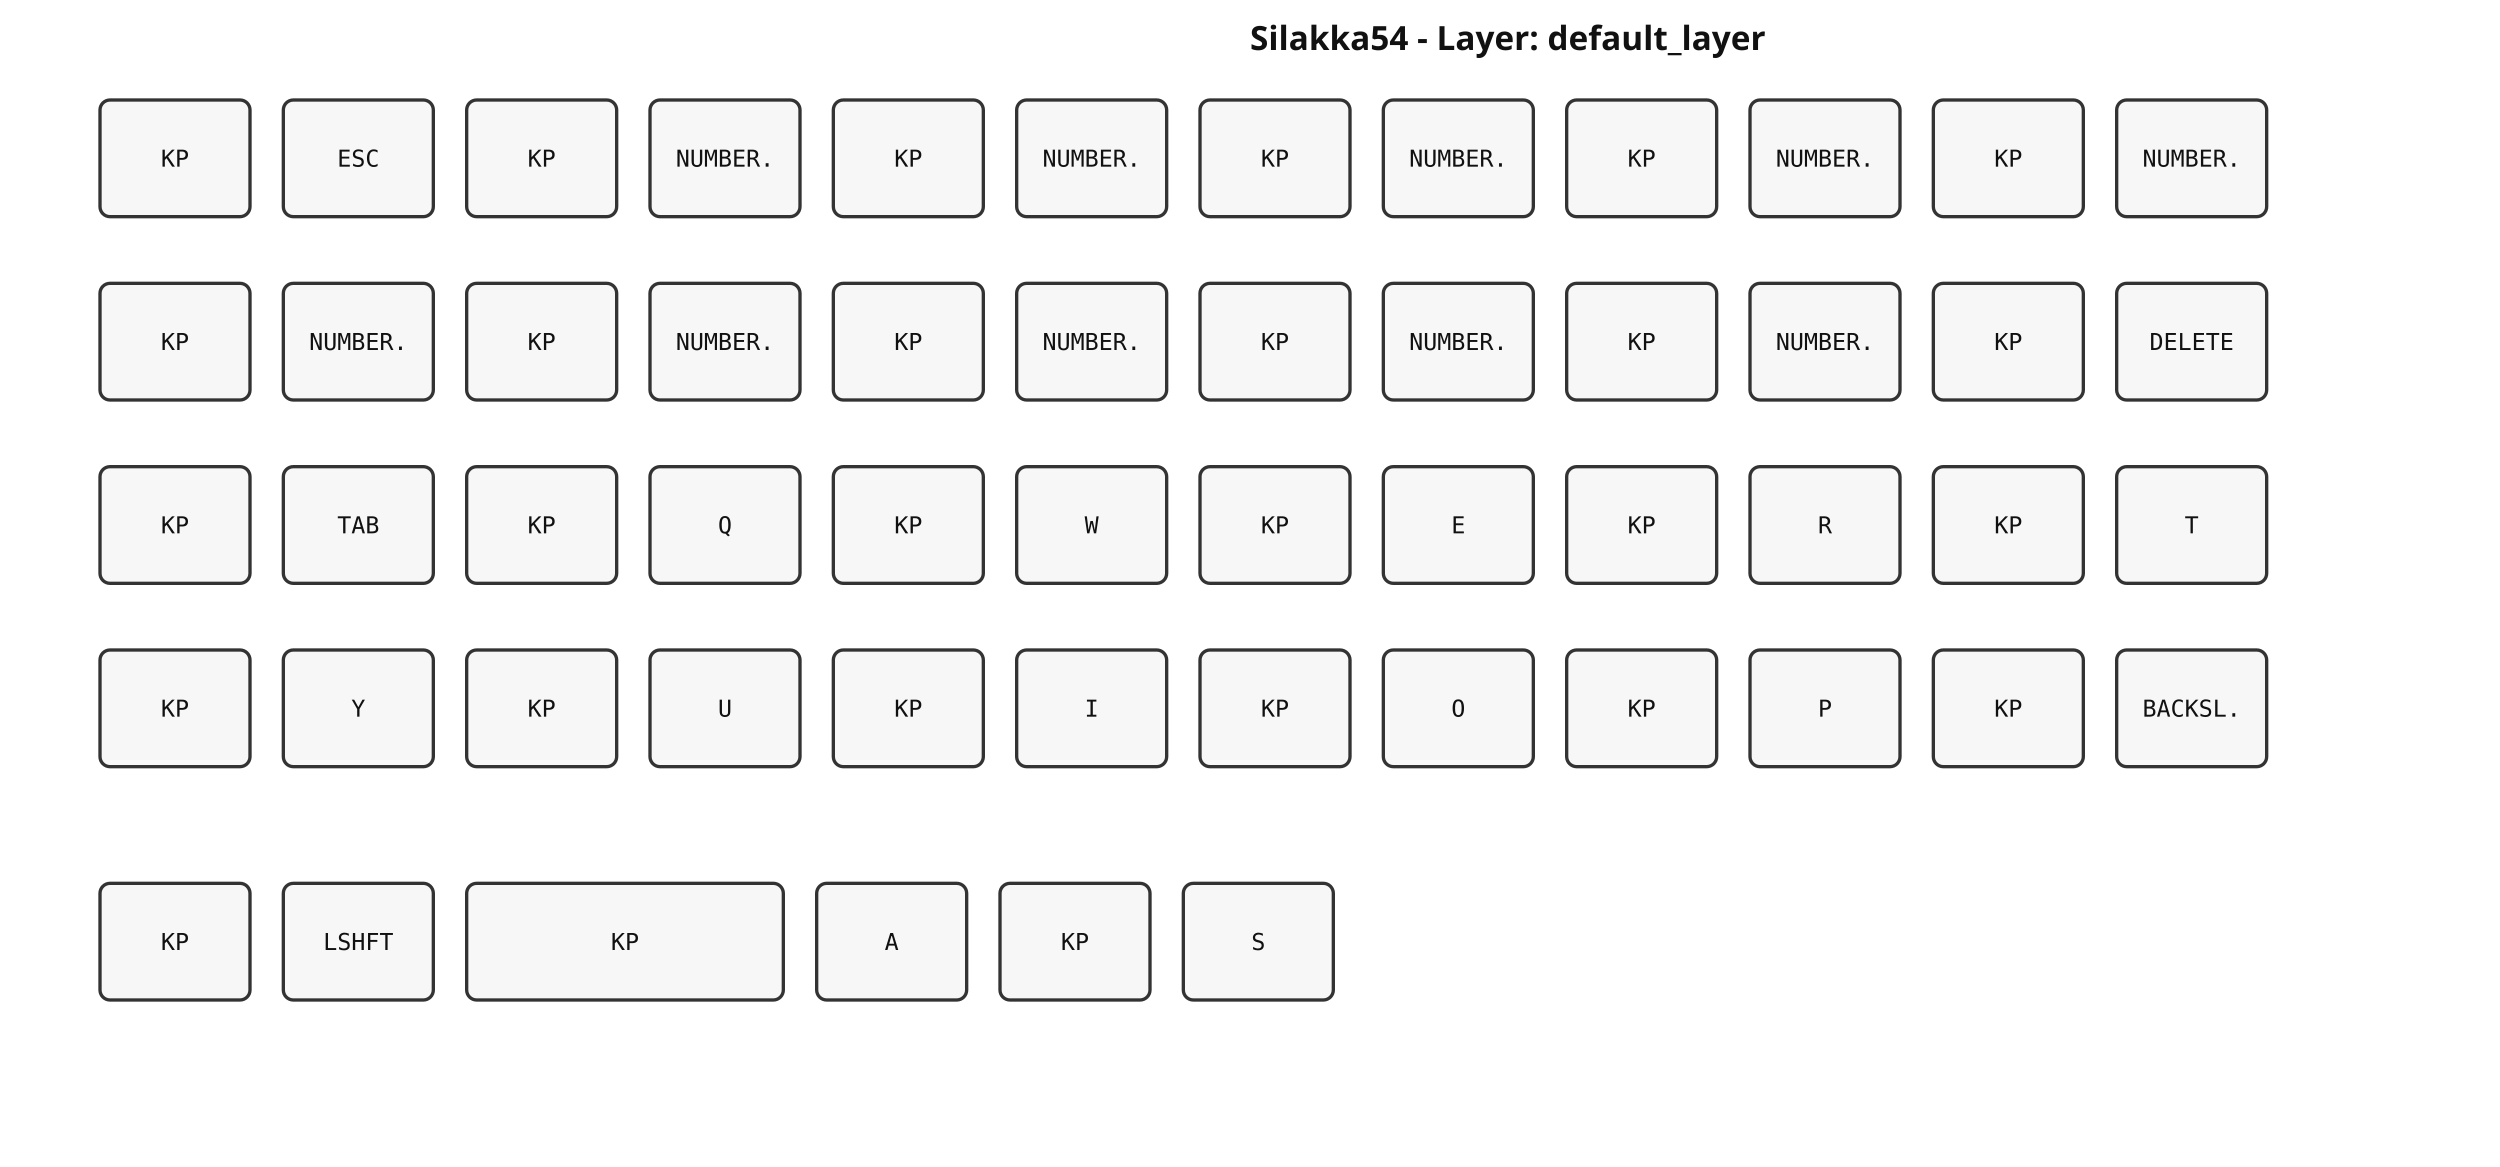
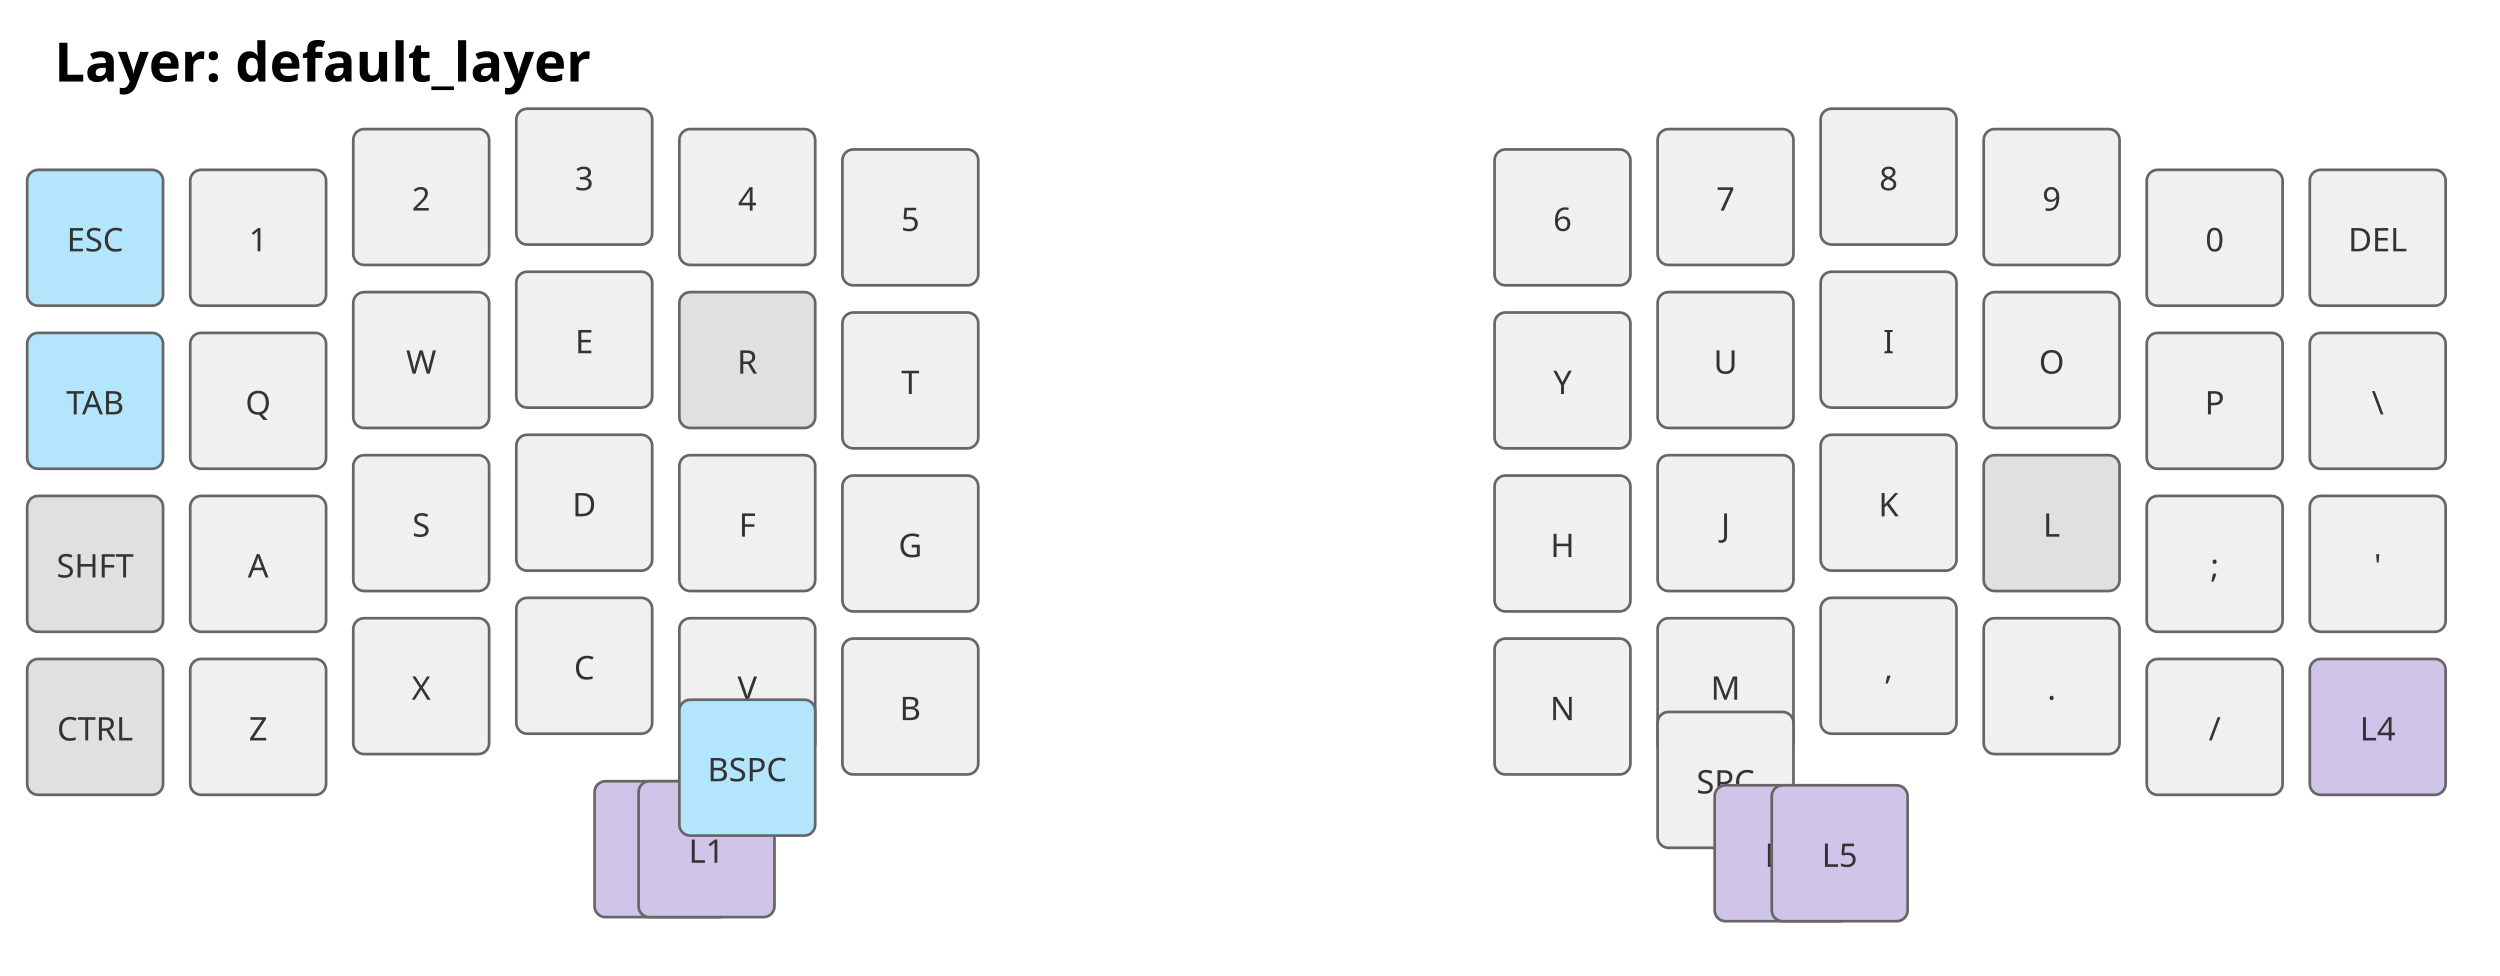
- <svg xmlns="http://www.w3.org/2000/svg" width="1500" height="700" viewBox="0 0 1500 700">
+ <svg xmlns="http://www.w3.org/2000/svg" width="920" height="359" viewBox="0 0 920 359">
  <style>
-     .k{fill:#f7f7f7;stroke:#333;stroke-width:2}
-     .kl{font:14px monospace;fill:#111;text-anchor:middle}
-     .title{font:20px sans-serif;fill:#111;font-weight:bold}
-   </style>
-   <text x="750" y="30" class="title">Silakka54 - Layer: default_layer</text>
-   <g transform="translate(60,60)">
-     <g transform="translate(0,0)">
-       <rect class="k" x="0" y="0" width="90" height="70" rx="6" ry="6" fill="#f7f7f7" />
-       <text x="45" y="40" class="kl">KP</text>
-     </g>
-     <g transform="translate(110,0)">
-       <rect class="k" x="0" y="0" width="90" height="70" rx="6" ry="6" fill="#bbdefb" />
-       <text x="45" y="40" class="kl">ESC</text>
-     </g>
-     <g transform="translate(220,0)">
-       <rect class="k" x="0" y="0" width="90" height="70" rx="6" ry="6" fill="#f7f7f7" />
-       <text x="45" y="40" class="kl">KP</text>
-     </g>
-     <g transform="translate(330,0)">
-       <rect class="k" x="0" y="0" width="90" height="70" rx="6" ry="6" fill="#bbdefb" />
-       <text x="45" y="40" class="kl">NUMBER.</text>
-     </g>
-     <g transform="translate(440,0)">
-       <rect class="k" x="0" y="0" width="90" height="70" rx="6" ry="6" fill="#f7f7f7" />
-       <text x="45" y="40" class="kl">KP</text>
-     </g>
-     <g transform="translate(550,0)">
-       <rect class="k" x="0" y="0" width="90" height="70" rx="6" ry="6" fill="#bbdefb" />
-       <text x="45" y="40" class="kl">NUMBER.</text>
-     </g>
-     <g transform="translate(660,0)">
-       <rect class="k" x="0" y="0" width="90" height="70" rx="6" ry="6" fill="#f7f7f7" />
-       <text x="45" y="40" class="kl">KP</text>
-     </g>
-     <g transform="translate(770,0)">
-       <rect class="k" x="0" y="0" width="90" height="70" rx="6" ry="6" fill="#bbdefb" />
-       <text x="45" y="40" class="kl">NUMBER.</text>
-     </g>
-     <g transform="translate(880,0)">
-       <rect class="k" x="0" y="0" width="90" height="70" rx="6" ry="6" fill="#f7f7f7" />
-       <text x="45" y="40" class="kl">KP</text>
-     </g>
-     <g transform="translate(990,0)">
-       <rect class="k" x="0" y="0" width="90" height="70" rx="6" ry="6" fill="#bbdefb" />
-       <text x="45" y="40" class="kl">NUMBER.</text>
-     </g>
-     <g transform="translate(1100,0)">
-       <rect class="k" x="0" y="0" width="90" height="70" rx="6" ry="6" fill="#f7f7f7" />
-       <text x="45" y="40" class="kl">KP</text>
-     </g>
-     <g transform="translate(1210,0)">
-       <rect class="k" x="0" y="0" width="90" height="70" rx="6" ry="6" fill="#bbdefb" />
-       <text x="45" y="40" class="kl">NUMBER.</text>
-     </g>
-     <g transform="translate(0,110)">
-       <rect class="k" x="0" y="0" width="90" height="70" rx="6" ry="6" fill="#f7f7f7" />
-       <text x="45" y="40" class="kl">KP</text>
-     </g>
-     <g transform="translate(110,110)">
-       <rect class="k" x="0" y="0" width="90" height="70" rx="6" ry="6" fill="#bbdefb" />
-       <text x="45" y="40" class="kl">NUMBER.</text>
-     </g>
-     <g transform="translate(220,110)">
-       <rect class="k" x="0" y="0" width="90" height="70" rx="6" ry="6" fill="#f7f7f7" />
-       <text x="45" y="40" class="kl">KP</text>
-     </g>
-     <g transform="translate(330,110)">
-       <rect class="k" x="0" y="0" width="90" height="70" rx="6" ry="6" fill="#bbdefb" />
-       <text x="45" y="40" class="kl">NUMBER.</text>
-     </g>
-     <g transform="translate(440,110)">
-       <rect class="k" x="0" y="0" width="90" height="70" rx="6" ry="6" fill="#f7f7f7" />
-       <text x="45" y="40" class="kl">KP</text>
-     </g>
-     <g transform="translate(550,110)">
-       <rect class="k" x="0" y="0" width="90" height="70" rx="6" ry="6" fill="#bbdefb" />
-       <text x="45" y="40" class="kl">NUMBER.</text>
-     </g>
-     <g transform="translate(660,110)">
-       <rect class="k" x="0" y="0" width="90" height="70" rx="6" ry="6" fill="#f7f7f7" />
-       <text x="45" y="40" class="kl">KP</text>
-     </g>
-     <g transform="translate(770,110)">
-       <rect class="k" x="0" y="0" width="90" height="70" rx="6" ry="6" fill="#bbdefb" />
-       <text x="45" y="40" class="kl">NUMBER.</text>
-     </g>
-     <g transform="translate(880,110)">
-       <rect class="k" x="0" y="0" width="90" height="70" rx="6" ry="6" fill="#f7f7f7" />
-       <text x="45" y="40" class="kl">KP</text>
-     </g>
-     <g transform="translate(990,110)">
-       <rect class="k" x="0" y="0" width="90" height="70" rx="6" ry="6" fill="#bbdefb" />
-       <text x="45" y="40" class="kl">NUMBER.</text>
-     </g>
-     <g transform="translate(1100,110)">
-       <rect class="k" x="0" y="0" width="90" height="70" rx="6" ry="6" fill="#f7f7f7" />
-       <text x="45" y="40" class="kl">KP</text>
-     </g>
-     <g transform="translate(1210,110)">
-       <rect class="k" x="0" y="0" width="90" height="70" rx="6" ry="6" fill="#bbdefb" />
-       <text x="45" y="40" class="kl">DELETE</text>
-     </g>
-     <g transform="translate(0,220)">
-       <rect class="k" x="0" y="0" width="90" height="70" rx="6" ry="6" fill="#f7f7f7" />
-       <text x="45" y="40" class="kl">KP</text>
-     </g>
-     <g transform="translate(110,220)">
-       <rect class="k" x="0" y="0" width="90" height="70" rx="6" ry="6" fill="#c8e6c9" />
-       <text x="45" y="40" class="kl">TAB</text>
-     </g>
-     <g transform="translate(220,220)">
-       <rect class="k" x="0" y="0" width="90" height="70" rx="6" ry="6" fill="#f7f7f7" />
-       <text x="45" y="40" class="kl">KP</text>
-     </g>
-     <g transform="translate(330,220)">
-       <rect class="k" x="0" y="0" width="90" height="70" rx="6" ry="6" fill="#bbdefb" />
-       <text x="45" y="40" class="kl">Q</text>
-     </g>
-     <g transform="translate(440,220)">
-       <rect class="k" x="0" y="0" width="90" height="70" rx="6" ry="6" fill="#f7f7f7" />
-       <text x="45" y="40" class="kl">KP</text>
-     </g>
-     <g transform="translate(550,220)">
-       <rect class="k" x="0" y="0" width="90" height="70" rx="6" ry="6" fill="#bbdefb" />
-       <text x="45" y="40" class="kl">W</text>
-     </g>
-     <g transform="translate(660,220)">
-       <rect class="k" x="0" y="0" width="90" height="70" rx="6" ry="6" fill="#f7f7f7" />
-       <text x="45" y="40" class="kl">KP</text>
-     </g>
-     <g transform="translate(770,220)">
-       <rect class="k" x="0" y="0" width="90" height="70" rx="6" ry="6" fill="#bbdefb" />
-       <text x="45" y="40" class="kl">E</text>
-     </g>
-     <g transform="translate(880,220)">
-       <rect class="k" x="0" y="0" width="90" height="70" rx="6" ry="6" fill="#f7f7f7" />
-       <text x="45" y="40" class="kl">KP</text>
-     </g>
-     <g transform="translate(990,220)">
-       <rect class="k" x="0" y="0" width="90" height="70" rx="6" ry="6" fill="#bbdefb" />
-       <text x="45" y="40" class="kl">R</text>
-     </g>
-     <g transform="translate(1100,220)">
-       <rect class="k" x="0" y="0" width="90" height="70" rx="6" ry="6" fill="#f7f7f7" />
-       <text x="45" y="40" class="kl">KP</text>
-     </g>
-     <g transform="translate(1210,220)">
-       <rect class="k" x="0" y="0" width="90" height="70" rx="6" ry="6" fill="#bbdefb" />
-       <text x="45" y="40" class="kl">T</text>
-     </g>
-     <g transform="translate(0,330)">
-       <rect class="k" x="0" y="0" width="90" height="70" rx="6" ry="6" fill="#f7f7f7" />
-       <text x="45" y="40" class="kl">KP</text>
-     </g>
-     <g transform="translate(110,330)">
-       <rect class="k" x="0" y="0" width="90" height="70" rx="6" ry="6" fill="#bbdefb" />
-       <text x="45" y="40" class="kl">Y</text>
-     </g>
-     <g transform="translate(220,330)">
-       <rect class="k" x="0" y="0" width="90" height="70" rx="6" ry="6" fill="#f7f7f7" />
-       <text x="45" y="40" class="kl">KP</text>
-     </g>
-     <g transform="translate(330,330)">
-       <rect class="k" x="0" y="0" width="90" height="70" rx="6" ry="6" fill="#bbdefb" />
-       <text x="45" y="40" class="kl">U</text>
-     </g>
-     <g transform="translate(440,330)">
-       <rect class="k" x="0" y="0" width="90" height="70" rx="6" ry="6" fill="#f7f7f7" />
-       <text x="45" y="40" class="kl">KP</text>
-     </g>
-     <g transform="translate(550,330)">
-       <rect class="k" x="0" y="0" width="90" height="70" rx="6" ry="6" fill="#bbdefb" />
-       <text x="45" y="40" class="kl">I</text>
-     </g>
-     <g transform="translate(660,330)">
-       <rect class="k" x="0" y="0" width="90" height="70" rx="6" ry="6" fill="#f7f7f7" />
-       <text x="45" y="40" class="kl">KP</text>
-     </g>
-     <g transform="translate(770,330)">
-       <rect class="k" x="0" y="0" width="90" height="70" rx="6" ry="6" fill="#bbdefb" />
-       <text x="45" y="40" class="kl">O</text>
-     </g>
-     <g transform="translate(880,330)">
-       <rect class="k" x="0" y="0" width="90" height="70" rx="6" ry="6" fill="#f7f7f7" />
-       <text x="45" y="40" class="kl">KP</text>
-     </g>
-     <g transform="translate(990,330)">
-       <rect class="k" x="0" y="0" width="90" height="70" rx="6" ry="6" fill="#bbdefb" />
-       <text x="45" y="40" class="kl">P</text>
-     </g>
-     <g transform="translate(1100,330)">
-       <rect class="k" x="0" y="0" width="90" height="70" rx="6" ry="6" fill="#f7f7f7" />
-       <text x="45" y="40" class="kl">KP</text>
-     </g>
-     <g transform="translate(1210,330)">
-       <rect class="k" x="0" y="0" width="90" height="70" rx="6" ry="6" fill="#bbdefb" />
-       <text x="45" y="40" class="kl">BACKSL.</text>
-     </g>
-     <g transform="translate(0,470)">
-       <rect class="k" x="0" y="0" width="90" height="70" rx="6" ry="6" fill="#f7f7f7" />
-       <text x="45" y="40" class="kl">KP</text>
-     </g>
-     <g transform="translate(110,470)">
-       <rect class="k" x="0" y="0" width="90" height="70" rx="6" ry="6" fill="#bbdefb" />
-       <text x="45" y="40" class="kl">LSHFT</text>
-     </g>
-     <g transform="translate(220,470)">
-       <rect class="k" x="0" y="0" width="190" height="70" rx="6" ry="6" fill="#f7f7f7" />
-       <text x="95" y="40" class="kl">KP</text>
-     </g>
-     <g transform="translate(430,470)">
-       <rect class="k" x="0" y="0" width="90" height="70" rx="6" ry="6" fill="#bbdefb" />
-       <text x="45" y="40" class="kl">A</text>
-     </g>
-     <g transform="translate(540,470)">
-       <rect class="k" x="0" y="0" width="90" height="70" rx="6" ry="6" fill="#f7f7f7" />
-       <text x="45" y="40" class="kl">KP</text>
-     </g>
-     <g transform="translate(650,470)">
-       <rect class="k" x="0" y="0" width="90" height="70" rx="6" ry="6" fill="#bbdefb" />
-       <text x="45" y="40" class="kl">S</text>
-     </g>
+ .key { fill: #f0f0f0; stroke: #666; stroke-width: 1; rx: 4; }
+ .label { font-family: sans-serif; font-size: 12px; text-anchor: middle; fill: #333; }
+ .sub { font-size: 9px; fill: #888; }
+ .mod { fill: #e0e0e0; }
+ .layer { fill: #d1c4e9; }
+ .special { fill: #b3e5fc; }
+ </style>
+   <text x="20" y="30" font-family="sans-serif" font-size="20" font-weight="bold">Layer: default_layer</text>
+   <g transform="translate(10,62.5)">
+     <rect class="key special" width="50" height="50" />
+     <text x="25.0" y="30.0" class="label">ESC</text>
+   </g>
+   <g transform="translate(70,62.5)">
+     <rect class="key" width="50" height="50" />
+     <text x="25.0" y="30.0" class="label">1</text>
+   </g>
+   <g transform="translate(130,47.5)">
+     <rect class="key" width="50" height="50" />
+     <text x="25.0" y="30.0" class="label">2</text>
+   </g>
+   <g transform="translate(190,40)">
+     <rect class="key" width="50" height="50" />
+     <text x="25.0" y="30.0" class="label">3</text>
+   </g>
+   <g transform="translate(250,47.5)">
+     <rect class="key" width="50" height="50" />
+     <text x="25.0" y="30.0" class="label">4</text>
+   </g>
+   <g transform="translate(310,55.0)">
+     <rect class="key" width="50" height="50" />
+     <text x="25.0" y="30.0" class="label">5</text>
+   </g>
+   <g transform="translate(550,55.0)">
+     <rect class="key" width="50" height="50" />
+     <text x="25.0" y="30.0" class="label">6</text>
+   </g>
+   <g transform="translate(610,47.5)">
+     <rect class="key" width="50" height="50" />
+     <text x="25.0" y="30.0" class="label">7</text>
+   </g>
+   <g transform="translate(670,40)">
+     <rect class="key" width="50" height="50" />
+     <text x="25.0" y="30.0" class="label">8</text>
+   </g>
+   <g transform="translate(730,47.5)">
+     <rect class="key" width="50" height="50" />
+     <text x="25.0" y="30.0" class="label">9</text>
+   </g>
+   <g transform="translate(790,62.5)">
+     <rect class="key" width="50" height="50" />
+     <text x="25.0" y="30.0" class="label">0</text>
+   </g>
+   <g transform="translate(850,62.5)">
+     <rect class="key" width="50" height="50" />
+     <text x="25.0" y="30.0" class="label">DEL</text>
+   </g>
+   <g transform="translate(10,122.5)">
+     <rect class="key special" width="50" height="50" />
+     <text x="25.0" y="30.0" class="label">TAB</text>
+   </g>
+   <g transform="translate(70,122.5)">
+     <rect class="key" width="50" height="50" />
+     <text x="25.0" y="30.0" class="label">Q</text>
+   </g>
+   <g transform="translate(130,107.5)">
+     <rect class="key" width="50" height="50" />
+     <text x="25.0" y="30.0" class="label">W</text>
+   </g>
+   <g transform="translate(190,100)">
+     <rect class="key" width="50" height="50" />
+     <text x="25.0" y="30.0" class="label">E</text>
+   </g>
+   <g transform="translate(250,107.5)">
+     <rect class="key mod" width="50" height="50" />
+     <text x="25.0" y="30.0" class="label">R</text>
+   </g>
+   <g transform="translate(310,115.0)">
+     <rect class="key" width="50" height="50" />
+     <text x="25.0" y="30.0" class="label">T</text>
+   </g>
+   <g transform="translate(550,115.0)">
+     <rect class="key" width="50" height="50" />
+     <text x="25.0" y="30.0" class="label">Y</text>
+   </g>
+   <g transform="translate(610,107.5)">
+     <rect class="key" width="50" height="50" />
+     <text x="25.0" y="30.0" class="label">U</text>
+   </g>
+   <g transform="translate(670,100)">
+     <rect class="key" width="50" height="50" />
+     <text x="25.0" y="30.0" class="label">I</text>
+   </g>
+   <g transform="translate(730,107.5)">
+     <rect class="key" width="50" height="50" />
+     <text x="25.0" y="30.0" class="label">O</text>
+   </g>
+   <g transform="translate(790,122.5)">
+     <rect class="key" width="50" height="50" />
+     <text x="25.0" y="30.0" class="label">P</text>
+   </g>
+   <g transform="translate(850,122.5)">
+     <rect class="key" width="50" height="50" />
+     <text x="25.0" y="30.0" class="label">\</text>
+   </g>
+   <g transform="translate(10,182.5)">
+     <rect class="key mod" width="50" height="50" />
+     <text x="25.0" y="30.0" class="label">SHFT</text>
+   </g>
+   <g transform="translate(70,182.5)">
+     <rect class="key" width="50" height="50" />
+     <text x="25.0" y="30.0" class="label">A</text>
+   </g>
+   <g transform="translate(130,167.5)">
+     <rect class="key" width="50" height="50" />
+     <text x="25.0" y="30.0" class="label">S</text>
+   </g>
+   <g transform="translate(190,160)">
+     <rect class="key" width="50" height="50" />
+     <text x="25.0" y="30.0" class="label">D</text>
+   </g>
+   <g transform="translate(250,167.5)">
+     <rect class="key" width="50" height="50" />
+     <text x="25.0" y="30.0" class="label">F</text>
+   </g>
+   <g transform="translate(310,175.0)">
+     <rect class="key" width="50" height="50" />
+     <text x="25.0" y="30.0" class="label">G</text>
+   </g>
+   <g transform="translate(550,175.0)">
+     <rect class="key" width="50" height="50" />
+     <text x="25.0" y="30.0" class="label">H</text>
+   </g>
+   <g transform="translate(610,167.5)">
+     <rect class="key" width="50" height="50" />
+     <text x="25.0" y="30.0" class="label">J</text>
+   </g>
+   <g transform="translate(670,160)">
+     <rect class="key" width="50" height="50" />
+     <text x="25.0" y="30.0" class="label">K</text>
+   </g>
+   <g transform="translate(730,167.5)">
+     <rect class="key mod" width="50" height="50" />
+     <text x="25.0" y="30.0" class="label">L</text>
+   </g>
+   <g transform="translate(790,182.5)">
+     <rect class="key" width="50" height="50" />
+     <text x="25.0" y="30.0" class="label">;</text>
+   </g>
+   <g transform="translate(850,182.5)">
+     <rect class="key" width="50" height="50" />
+     <text x="25.0" y="30.0" class="label">'</text>
+   </g>
+   <g transform="translate(10,242.5)">
+     <rect class="key mod" width="50" height="50" />
+     <text x="25.0" y="30.0" class="label">CTRL</text>
+   </g>
+   <g transform="translate(70,242.5)">
+     <rect class="key" width="50" height="50" />
+     <text x="25.0" y="30.0" class="label">Z</text>
+   </g>
+   <g transform="translate(130,227.5)">
+     <rect class="key" width="50" height="50" />
+     <text x="25.0" y="30.0" class="label">X</text>
+   </g>
+   <g transform="translate(190,220)">
+     <rect class="key" width="50" height="50" />
+     <text x="25.0" y="30.0" class="label">C</text>
+   </g>
+   <g transform="translate(250,227.5)">
+     <rect class="key" width="50" height="50" />
+     <text x="25.0" y="30.0" class="label">V</text>
+   </g>
+   <g transform="translate(310,235.0)">
+     <rect class="key" width="50" height="50" />
+     <text x="25.0" y="30.0" class="label">B</text>
+   </g>
+   <g transform="translate(550,235.0)">
+     <rect class="key" width="50" height="50" />
+     <text x="25.0" y="30.0" class="label">N</text>
+   </g>
+   <g transform="translate(610,227.5)">
+     <rect class="key" width="50" height="50" />
+     <text x="25.0" y="30.0" class="label">M</text>
+   </g>
+   <g transform="translate(670,220)">
+     <rect class="key" width="50" height="50" />
+     <text x="25.0" y="30.0" class="label">,</text>
+   </g>
+   <g transform="translate(730,227.5)">
+     <rect class="key" width="50" height="50" />
+     <text x="25.0" y="30.0" class="label">.</text>
+   </g>
+   <g transform="translate(790,242.5)">
+     <rect class="key" width="50" height="50" />
+     <text x="25.0" y="30.0" class="label">/</text>
+   </g>
+   <g transform="translate(850,242.5)">
+     <rect class="key layer" width="50" height="50" />
+     <text x="25.0" y="30.0" class="label">L4</text>
+   </g>
+   <g transform="translate(218.8,287.5)">
+     <rect class="key layer" width="50" height="50" />
+     <text x="25.0" y="30.0" class="label">L2</text>
+   </g>
+   <g transform="translate(235.0,287.5)">
+     <rect class="key layer" width="50" height="50" />
+     <text x="25.0" y="30.0" class="label">L1</text>
+   </g>
+   <g transform="translate(250,257.5)">
+     <rect class="key special" width="50" height="50" />
+     <text x="25.0" y="30.0" class="label">BSPC</text>
+   </g>
+   <g transform="translate(610,262.0)">
+     <rect class="key" width="50" height="50" />
+     <text x="25.0" y="30.0" class="label">SPC</text>
+   </g>
+   <g transform="translate(631.0,289.0)">
+     <rect class="key layer" width="50" height="50" />
+     <text x="25.0" y="30.0" class="label">L3</text>
+   </g>
+   <g transform="translate(652.0,289.0)">
+     <rect class="key layer" width="50" height="50" />
+     <text x="25.0" y="30.0" class="label">L5</text>
  </g>
</svg>
